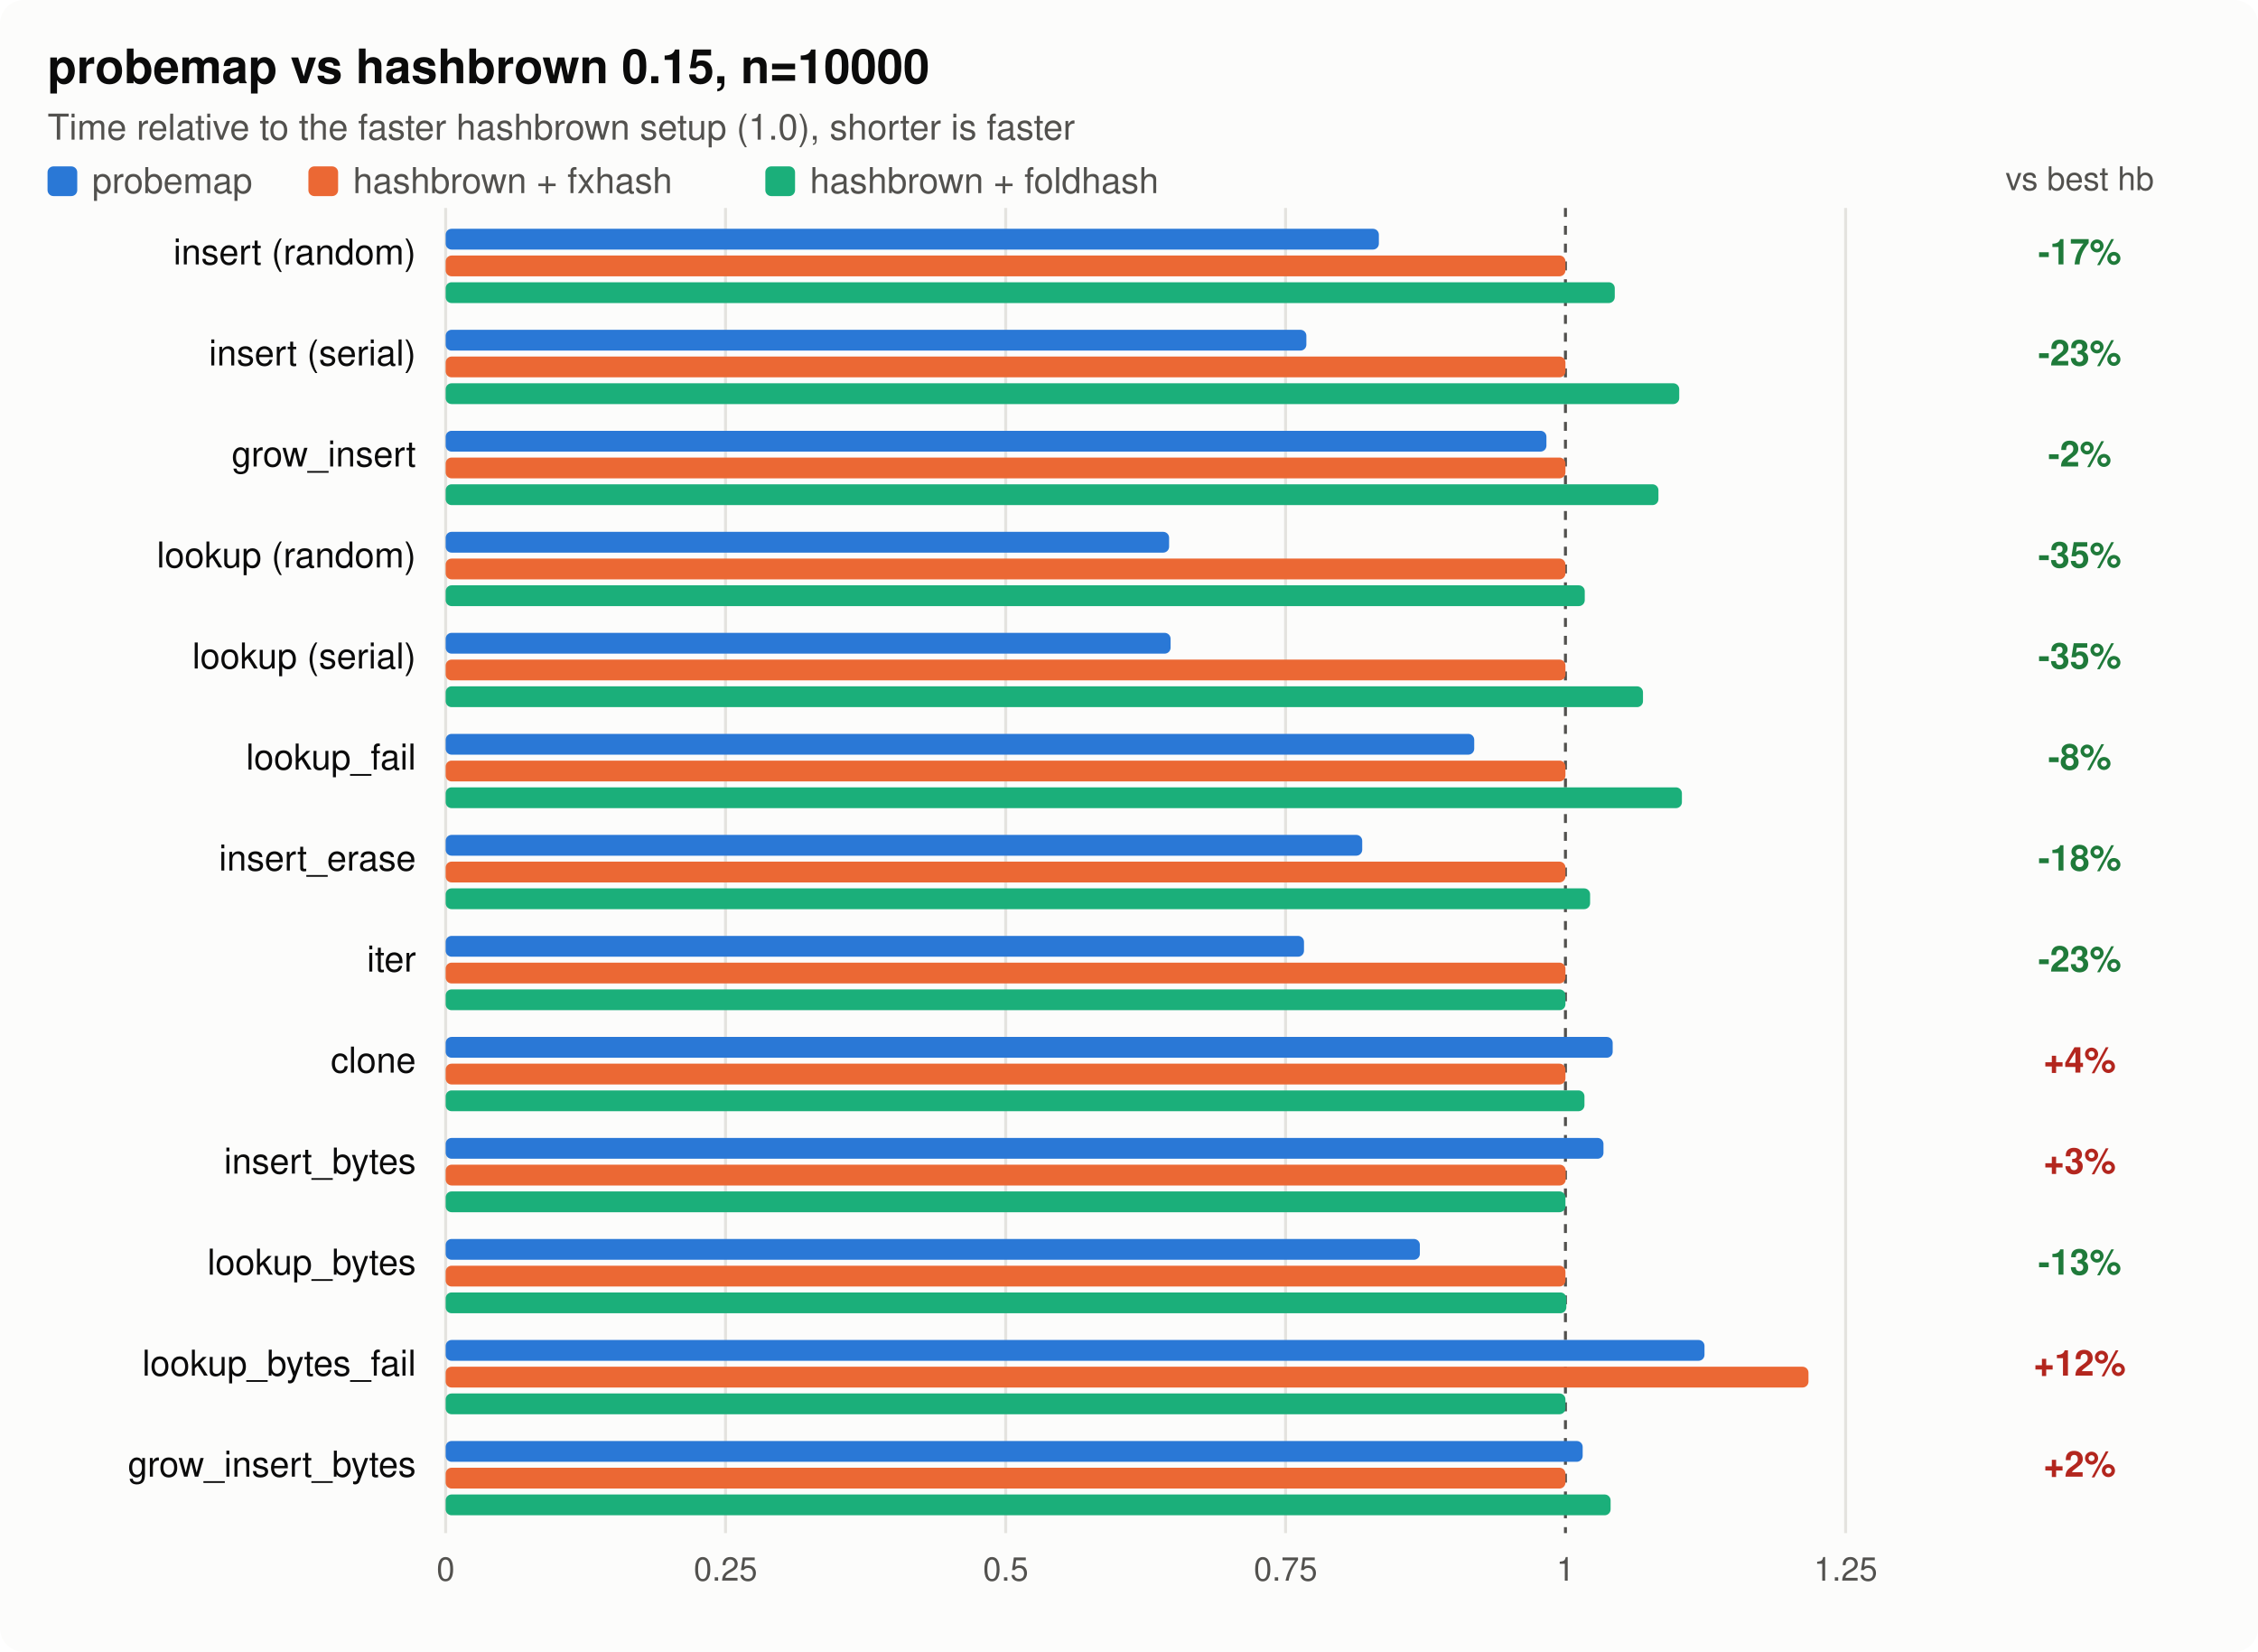
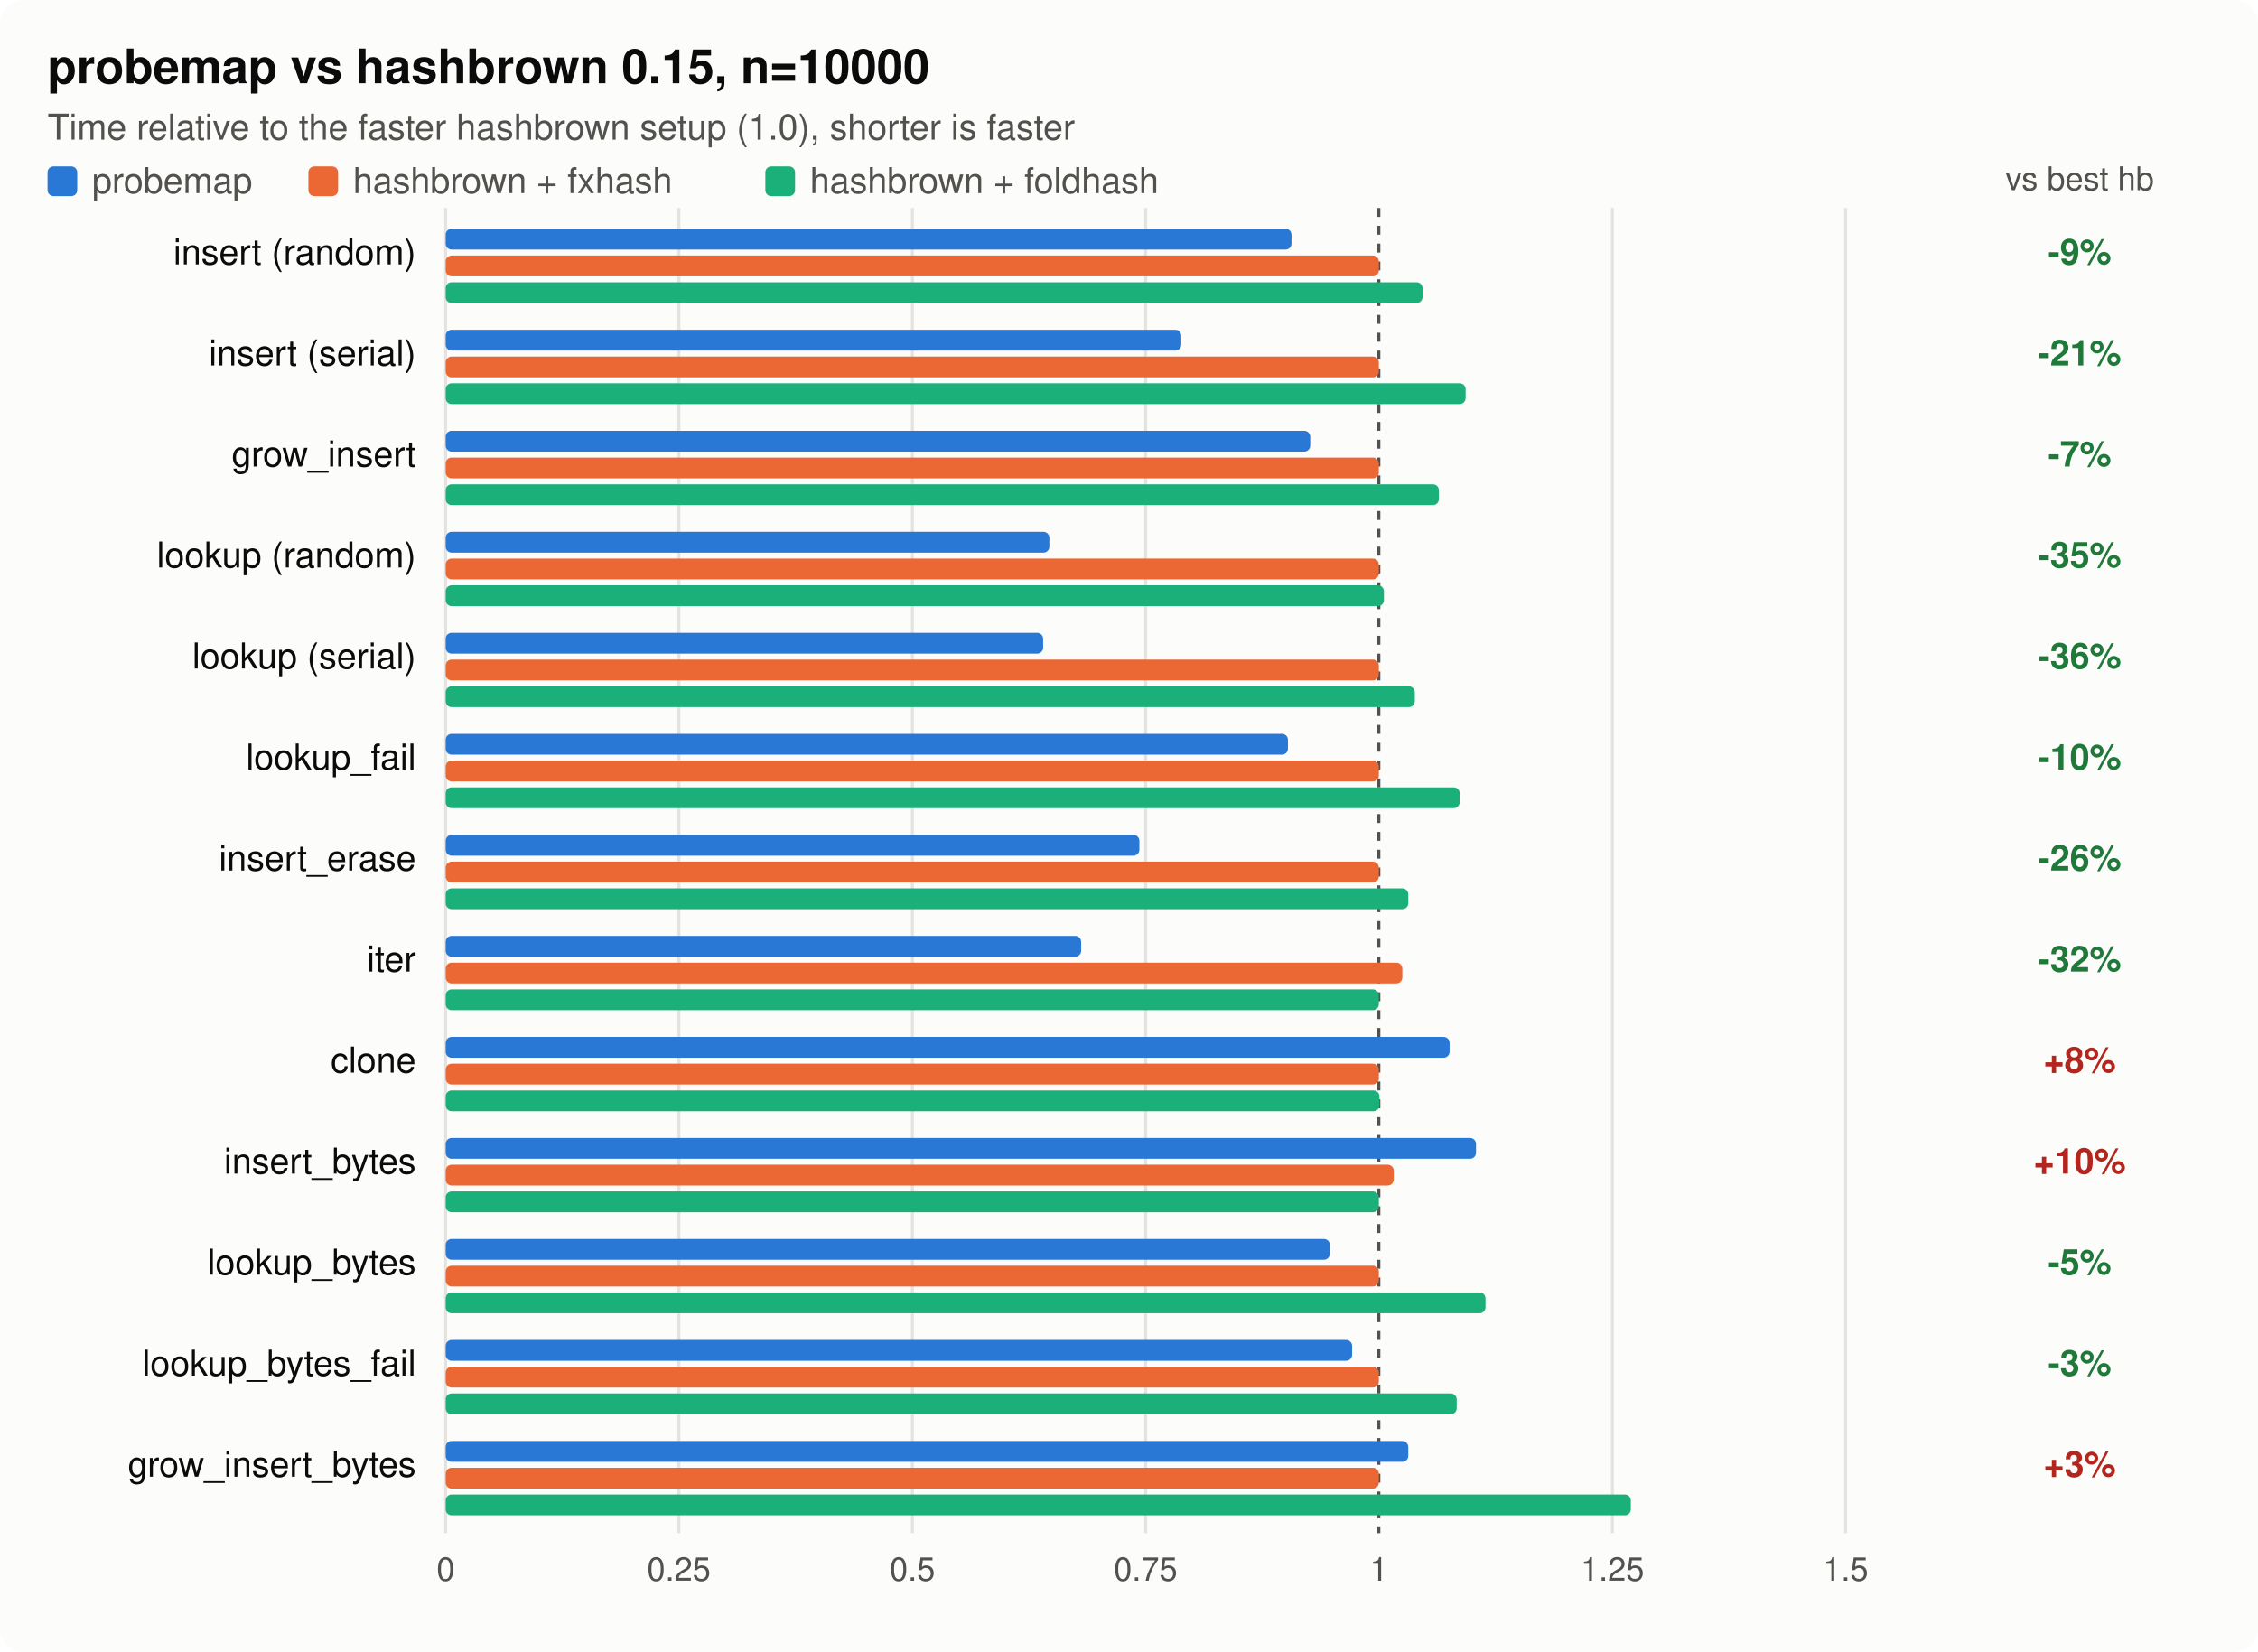
<svg xmlns="http://www.w3.org/2000/svg" width="760" height="556" viewBox="0 0 760 556" font-family="-apple-system,Segoe UI,Helvetica,Arial,sans-serif">
  <style>
- .bg{fill:#fcfcfb}.t1{fill:#0b0b0b}.t2{fill:#52514e}.grid{stroke:#e4e3df}.ref{stroke:#52514e}.s1{fill:#2a78d6}.s2{fill:#eb6834}.s3{fill:#1baf7a}.good{fill:#1f7a3a}.bad{fill:#b3261e}
- @media (prefers-color-scheme: dark){.bg{fill:#1a1a19}.t1{fill:#f0efec}.t2{fill:#c3c2b7}.grid{stroke:#3a3936}.ref{stroke:#c3c2b7}.s1{fill:#3987e5}.s2{fill:#d95926}.s3{fill:#199e70}.good{fill:#5cc27a}.bad{fill:#f07a72}}
+ .bg{fill:#fcfcfb}.t1{fill:#0b0b0b}.t2{fill:#52514e}.grid{stroke:#e4e3df}.ref{stroke:#52514e}.s1{fill:#2a78d6}.s2{fill:#eb6834}.s3{fill:#1baf7a}.s4{fill:#8a63d2}.good{fill:#1f7a3a}.bad{fill:#b3261e}
+ @media (prefers-color-scheme: dark){.bg{fill:#1a1a19}.t1{fill:#f0efec}.t2{fill:#c3c2b7}.grid{stroke:#3a3936}.ref{stroke:#c3c2b7}.s1{fill:#3987e5}.s2{fill:#d95926}.s3{fill:#199e70}.s4{fill:#a07ee8}.good{fill:#5cc27a}.bad{fill:#f07a72}}
</style>
  <rect width="100%" height="100%" rx="8" class="bg" />
  <text x="16" y="28" font-size="16" font-weight="600" class="t1">probemap vs hashbrown 0.15, n=10000</text>
  <text x="16" y="47" font-size="12" class="t2">Time relative to the faster hashbrown setup (1.0), shorter is faster</text>
  <rect x="16" y="56" width="10" height="10" rx="2" class="s1" />
  <text x="31" y="65" font-size="12" class="t2">probemap</text>
  <rect x="103.8" y="56" width="10" height="10" rx="2" class="s2" />
  <text x="118.8" y="65" font-size="12" class="t2">hashbrown + fxhash</text>
  <rect x="257.6" y="56" width="10" height="10" rx="2" class="s3" />
  <text x="272.6" y="65" font-size="12" class="t2">hashbrown + foldhash</text>
  <line x1="150.0" y1="70" x2="150.0" y2="516" class="grid" stroke-width="1" />
  <text x="150.0" y="532" font-size="11" text-anchor="middle" class="t2">0</text>
-   <line x1="244.2" y1="70" x2="244.2" y2="516" class="grid" stroke-width="1" />
-   <text x="244.2" y="532" font-size="11" text-anchor="middle" class="t2">0.25</text>
-   <line x1="338.5" y1="70" x2="338.5" y2="516" class="grid" stroke-width="1" />
-   <text x="338.5" y="532" font-size="11" text-anchor="middle" class="t2">0.5</text>
-   <line x1="432.7" y1="70" x2="432.7" y2="516" class="grid" stroke-width="1" />
-   <text x="432.7" y="532" font-size="11" text-anchor="middle" class="t2">0.75</text>
-   <line x1="526.9" y1="70" x2="526.9" y2="516" class="ref" stroke-dasharray="3 3" stroke-width="1" />
-   <text x="526.9" y="532" font-size="11" text-anchor="middle" class="t2">1</text>
+   <line x1="228.5" y1="70" x2="228.5" y2="516" class="grid" stroke-width="1" />
+   <text x="228.5" y="532" font-size="11" text-anchor="middle" class="t2">0.25</text>
+   <line x1="307.1" y1="70" x2="307.1" y2="516" class="grid" stroke-width="1" />
+   <text x="307.1" y="532" font-size="11" text-anchor="middle" class="t2">0.5</text>
+   <line x1="385.6" y1="70" x2="385.6" y2="516" class="grid" stroke-width="1" />
+   <text x="385.6" y="532" font-size="11" text-anchor="middle" class="t2">0.75</text>
+   <line x1="464.1" y1="70" x2="464.1" y2="516" class="ref" stroke-dasharray="3 3" stroke-width="1" />
+   <text x="464.1" y="532" font-size="11" text-anchor="middle" class="t2">1</text>
+   <line x1="542.7" y1="70" x2="542.7" y2="516" class="grid" stroke-width="1" />
+   <text x="542.7" y="532" font-size="11" text-anchor="middle" class="t2">1.25</text>
  <line x1="621.2" y1="70" x2="621.2" y2="516" class="grid" stroke-width="1" />
-   <text x="621.2" y="532" font-size="11" text-anchor="middle" class="t2">1.25</text>
+   <text x="621.2" y="532" font-size="11" text-anchor="middle" class="t2">1.5</text>
  <text x="700" y="64" font-size="11" text-anchor="middle" class="t2">vs best hb</text>
  <text x="140" y="89" font-size="12" text-anchor="end" class="t1">insert (random)</text>
-   <rect x="150" y="77" width="314.1" height="7" rx="2" class="s1" />
-   <rect x="150" y="86" width="376.9" height="7" rx="2" class="s2" />
-   <rect x="150" y="95" width="393.5" height="7" rx="2" class="s3" />
-   <text x="700" y="89" font-size="12" font-weight="600" text-anchor="middle" class="good">-17%</text>
+   <rect x="150" y="77" width="284.7" height="7" rx="2" class="s1" />
+   <rect x="150" y="86" width="314.1" height="7" rx="2" class="s2" />
+   <rect x="150" y="95" width="328.8" height="7" rx="2" class="s3" />
+   <text x="700" y="89" font-size="12" font-weight="600" text-anchor="middle" class="good">-9%</text>
  <text x="140" y="123" font-size="12" text-anchor="end" class="t1">insert (serial)</text>
-   <rect x="150" y="111" width="289.7" height="7" rx="2" class="s1" />
-   <rect x="150" y="120" width="376.9" height="7" rx="2" class="s2" />
-   <rect x="150" y="129" width="415.2" height="7" rx="2" class="s3" />
-   <text x="700" y="123" font-size="12" font-weight="600" text-anchor="middle" class="good">-23%</text>
+   <rect x="150" y="111" width="247.6" height="7" rx="2" class="s1" />
+   <rect x="150" y="120" width="314.1" height="7" rx="2" class="s2" />
+   <rect x="150" y="129" width="343.3" height="7" rx="2" class="s3" />
+   <text x="700" y="123" font-size="12" font-weight="600" text-anchor="middle" class="good">-21%</text>
  <text x="140" y="157" font-size="12" text-anchor="end" class="t1">grow_insert</text>
-   <rect x="150" y="145" width="370.5" height="7" rx="2" class="s1" />
-   <rect x="150" y="154" width="376.9" height="7" rx="2" class="s2" />
-   <rect x="150" y="163" width="408.2" height="7" rx="2" class="s3" />
-   <text x="700" y="157" font-size="12" font-weight="600" text-anchor="middle" class="good">-2%</text>
+   <rect x="150" y="145" width="291.0" height="7" rx="2" class="s1" />
+   <rect x="150" y="154" width="314.1" height="7" rx="2" class="s2" />
+   <rect x="150" y="163" width="334.3" height="7" rx="2" class="s3" />
+   <text x="700" y="157" font-size="12" font-weight="600" text-anchor="middle" class="good">-7%</text>
  <text x="140" y="191" font-size="12" text-anchor="end" class="t1">lookup (random)</text>
-   <rect x="150" y="179" width="243.5" height="7" rx="2" class="s1" />
-   <rect x="150" y="188" width="376.9" height="7" rx="2" class="s2" />
-   <rect x="150" y="197" width="383.4" height="7" rx="2" class="s3" />
+   <rect x="150" y="179" width="203.2" height="7" rx="2" class="s1" />
+   <rect x="150" y="188" width="314.1" height="7" rx="2" class="s2" />
+   <rect x="150" y="197" width="315.8" height="7" rx="2" class="s3" />
  <text x="700" y="191" font-size="12" font-weight="600" text-anchor="middle" class="good">-35%</text>
  <text x="140" y="225" font-size="12" text-anchor="end" class="t1">lookup (serial)</text>
-   <rect x="150" y="213" width="244.0" height="7" rx="2" class="s1" />
-   <rect x="150" y="222" width="376.9" height="7" rx="2" class="s2" />
-   <rect x="150" y="231" width="403.0" height="7" rx="2" class="s3" />
-   <text x="700" y="225" font-size="12" font-weight="600" text-anchor="middle" class="good">-35%</text>
+   <rect x="150" y="213" width="201.1" height="7" rx="2" class="s1" />
+   <rect x="150" y="222" width="314.1" height="7" rx="2" class="s2" />
+   <rect x="150" y="231" width="326.2" height="7" rx="2" class="s3" />
+   <text x="700" y="225" font-size="12" font-weight="600" text-anchor="middle" class="good">-36%</text>
  <text x="140" y="259" font-size="12" text-anchor="end" class="t1">lookup_fail</text>
-   <rect x="150" y="247" width="346.2" height="7" rx="2" class="s1" />
-   <rect x="150" y="256" width="376.9" height="7" rx="2" class="s2" />
-   <rect x="150" y="265" width="416.1" height="7" rx="2" class="s3" />
-   <text x="700" y="259" font-size="12" font-weight="600" text-anchor="middle" class="good">-8%</text>
+   <rect x="150" y="247" width="283.5" height="7" rx="2" class="s1" />
+   <rect x="150" y="256" width="314.1" height="7" rx="2" class="s2" />
+   <rect x="150" y="265" width="341.3" height="7" rx="2" class="s3" />
+   <text x="700" y="259" font-size="12" font-weight="600" text-anchor="middle" class="good">-10%</text>
  <text x="140" y="293" font-size="12" text-anchor="end" class="t1">insert_erase</text>
-   <rect x="150" y="281" width="308.5" height="7" rx="2" class="s1" />
-   <rect x="150" y="290" width="376.9" height="7" rx="2" class="s2" />
-   <rect x="150" y="299" width="385.2" height="7" rx="2" class="s3" />
-   <text x="700" y="293" font-size="12" font-weight="600" text-anchor="middle" class="good">-18%</text>
+   <rect x="150" y="281" width="233.5" height="7" rx="2" class="s1" />
+   <rect x="150" y="290" width="314.1" height="7" rx="2" class="s2" />
+   <rect x="150" y="299" width="324.0" height="7" rx="2" class="s3" />
+   <text x="700" y="293" font-size="12" font-weight="600" text-anchor="middle" class="good">-26%</text>
  <text x="140" y="327" font-size="12" text-anchor="end" class="t1">iter</text>
-   <rect x="150" y="315" width="288.9" height="7" rx="2" class="s1" />
-   <rect x="150" y="324" width="376.9" height="7" rx="2" class="s2" />
-   <rect x="150" y="333" width="376.9" height="7" rx="2" class="s3" />
-   <text x="700" y="327" font-size="12" font-weight="600" text-anchor="middle" class="good">-23%</text>
+   <rect x="150" y="315" width="213.9" height="7" rx="2" class="s1" />
+   <rect x="150" y="324" width="322.0" height="7" rx="2" class="s2" />
+   <rect x="150" y="333" width="314.1" height="7" rx="2" class="s3" />
+   <text x="700" y="327" font-size="12" font-weight="600" text-anchor="middle" class="good">-32%</text>
  <text x="140" y="361" font-size="12" text-anchor="end" class="t1">clone</text>
-   <rect x="150" y="349" width="392.8" height="7" rx="2" class="s1" />
-   <rect x="150" y="358" width="376.9" height="7" rx="2" class="s2" />
-   <rect x="150" y="367" width="383.3" height="7" rx="2" class="s3" />
-   <text x="700" y="361" font-size="12" font-weight="600" text-anchor="middle" class="bad">+4%</text>
+   <rect x="150" y="349" width="337.9" height="7" rx="2" class="s1" />
+   <rect x="150" y="358" width="314.1" height="7" rx="2" class="s2" />
+   <rect x="150" y="367" width="314.3" height="7" rx="2" class="s3" />
+   <text x="700" y="361" font-size="12" font-weight="600" text-anchor="middle" class="bad">+8%</text>
  <text x="140" y="395" font-size="12" text-anchor="end" class="t1">insert_bytes</text>
-   <rect x="150" y="383" width="389.7" height="7" rx="2" class="s1" />
-   <rect x="150" y="392" width="377.0" height="7" rx="2" class="s2" />
-   <rect x="150" y="401" width="376.9" height="7" rx="2" class="s3" />
-   <text x="700" y="395" font-size="12" font-weight="600" text-anchor="middle" class="bad">+3%</text>
+   <rect x="150" y="383" width="346.8" height="7" rx="2" class="s1" />
+   <rect x="150" y="392" width="319.1" height="7" rx="2" class="s2" />
+   <rect x="150" y="401" width="314.1" height="7" rx="2" class="s3" />
+   <text x="700" y="395" font-size="12" font-weight="600" text-anchor="middle" class="bad">+10%</text>
  <text x="140" y="429" font-size="12" text-anchor="end" class="t1">lookup_bytes</text>
-   <rect x="150" y="417" width="327.9" height="7" rx="2" class="s1" />
-   <rect x="150" y="426" width="376.9" height="7" rx="2" class="s2" />
-   <rect x="150" y="435" width="377.2" height="7" rx="2" class="s3" />
-   <text x="700" y="429" font-size="12" font-weight="600" text-anchor="middle" class="good">-13%</text>
+   <rect x="150" y="417" width="297.6" height="7" rx="2" class="s1" />
+   <rect x="150" y="426" width="314.1" height="7" rx="2" class="s2" />
+   <rect x="150" y="435" width="350.0" height="7" rx="2" class="s3" />
+   <text x="700" y="429" font-size="12" font-weight="600" text-anchor="middle" class="good">-5%</text>
  <text x="140" y="463" font-size="12" text-anchor="end" class="t1">lookup_bytes_fail</text>
-   <rect x="150" y="451" width="423.7" height="7" rx="2" class="s1" />
-   <rect x="150" y="460" width="458.7" height="7" rx="2" class="s2" />
-   <rect x="150" y="469" width="376.9" height="7" rx="2" class="s3" />
-   <text x="700" y="463" font-size="12" font-weight="600" text-anchor="middle" class="bad">+12%</text>
+   <rect x="150" y="451" width="305.1" height="7" rx="2" class="s1" />
+   <rect x="150" y="460" width="314.1" height="7" rx="2" class="s2" />
+   <rect x="150" y="469" width="340.3" height="7" rx="2" class="s3" />
+   <text x="700" y="463" font-size="12" font-weight="600" text-anchor="middle" class="good">-3%</text>
  <text x="140" y="497" font-size="12" text-anchor="end" class="t1">grow_insert_bytes</text>
-   <rect x="150" y="485" width="382.7" height="7" rx="2" class="s1" />
-   <rect x="150" y="494" width="376.9" height="7" rx="2" class="s2" />
-   <rect x="150" y="503" width="392.1" height="7" rx="2" class="s3" />
-   <text x="700" y="497" font-size="12" font-weight="600" text-anchor="middle" class="bad">+2%</text>
+   <rect x="150" y="485" width="324.0" height="7" rx="2" class="s1" />
+   <rect x="150" y="494" width="314.1" height="7" rx="2" class="s2" />
+   <rect x="150" y="503" width="398.9" height="7" rx="2" class="s3" />
+   <text x="700" y="497" font-size="12" font-weight="600" text-anchor="middle" class="bad">+3%</text>
</svg>
